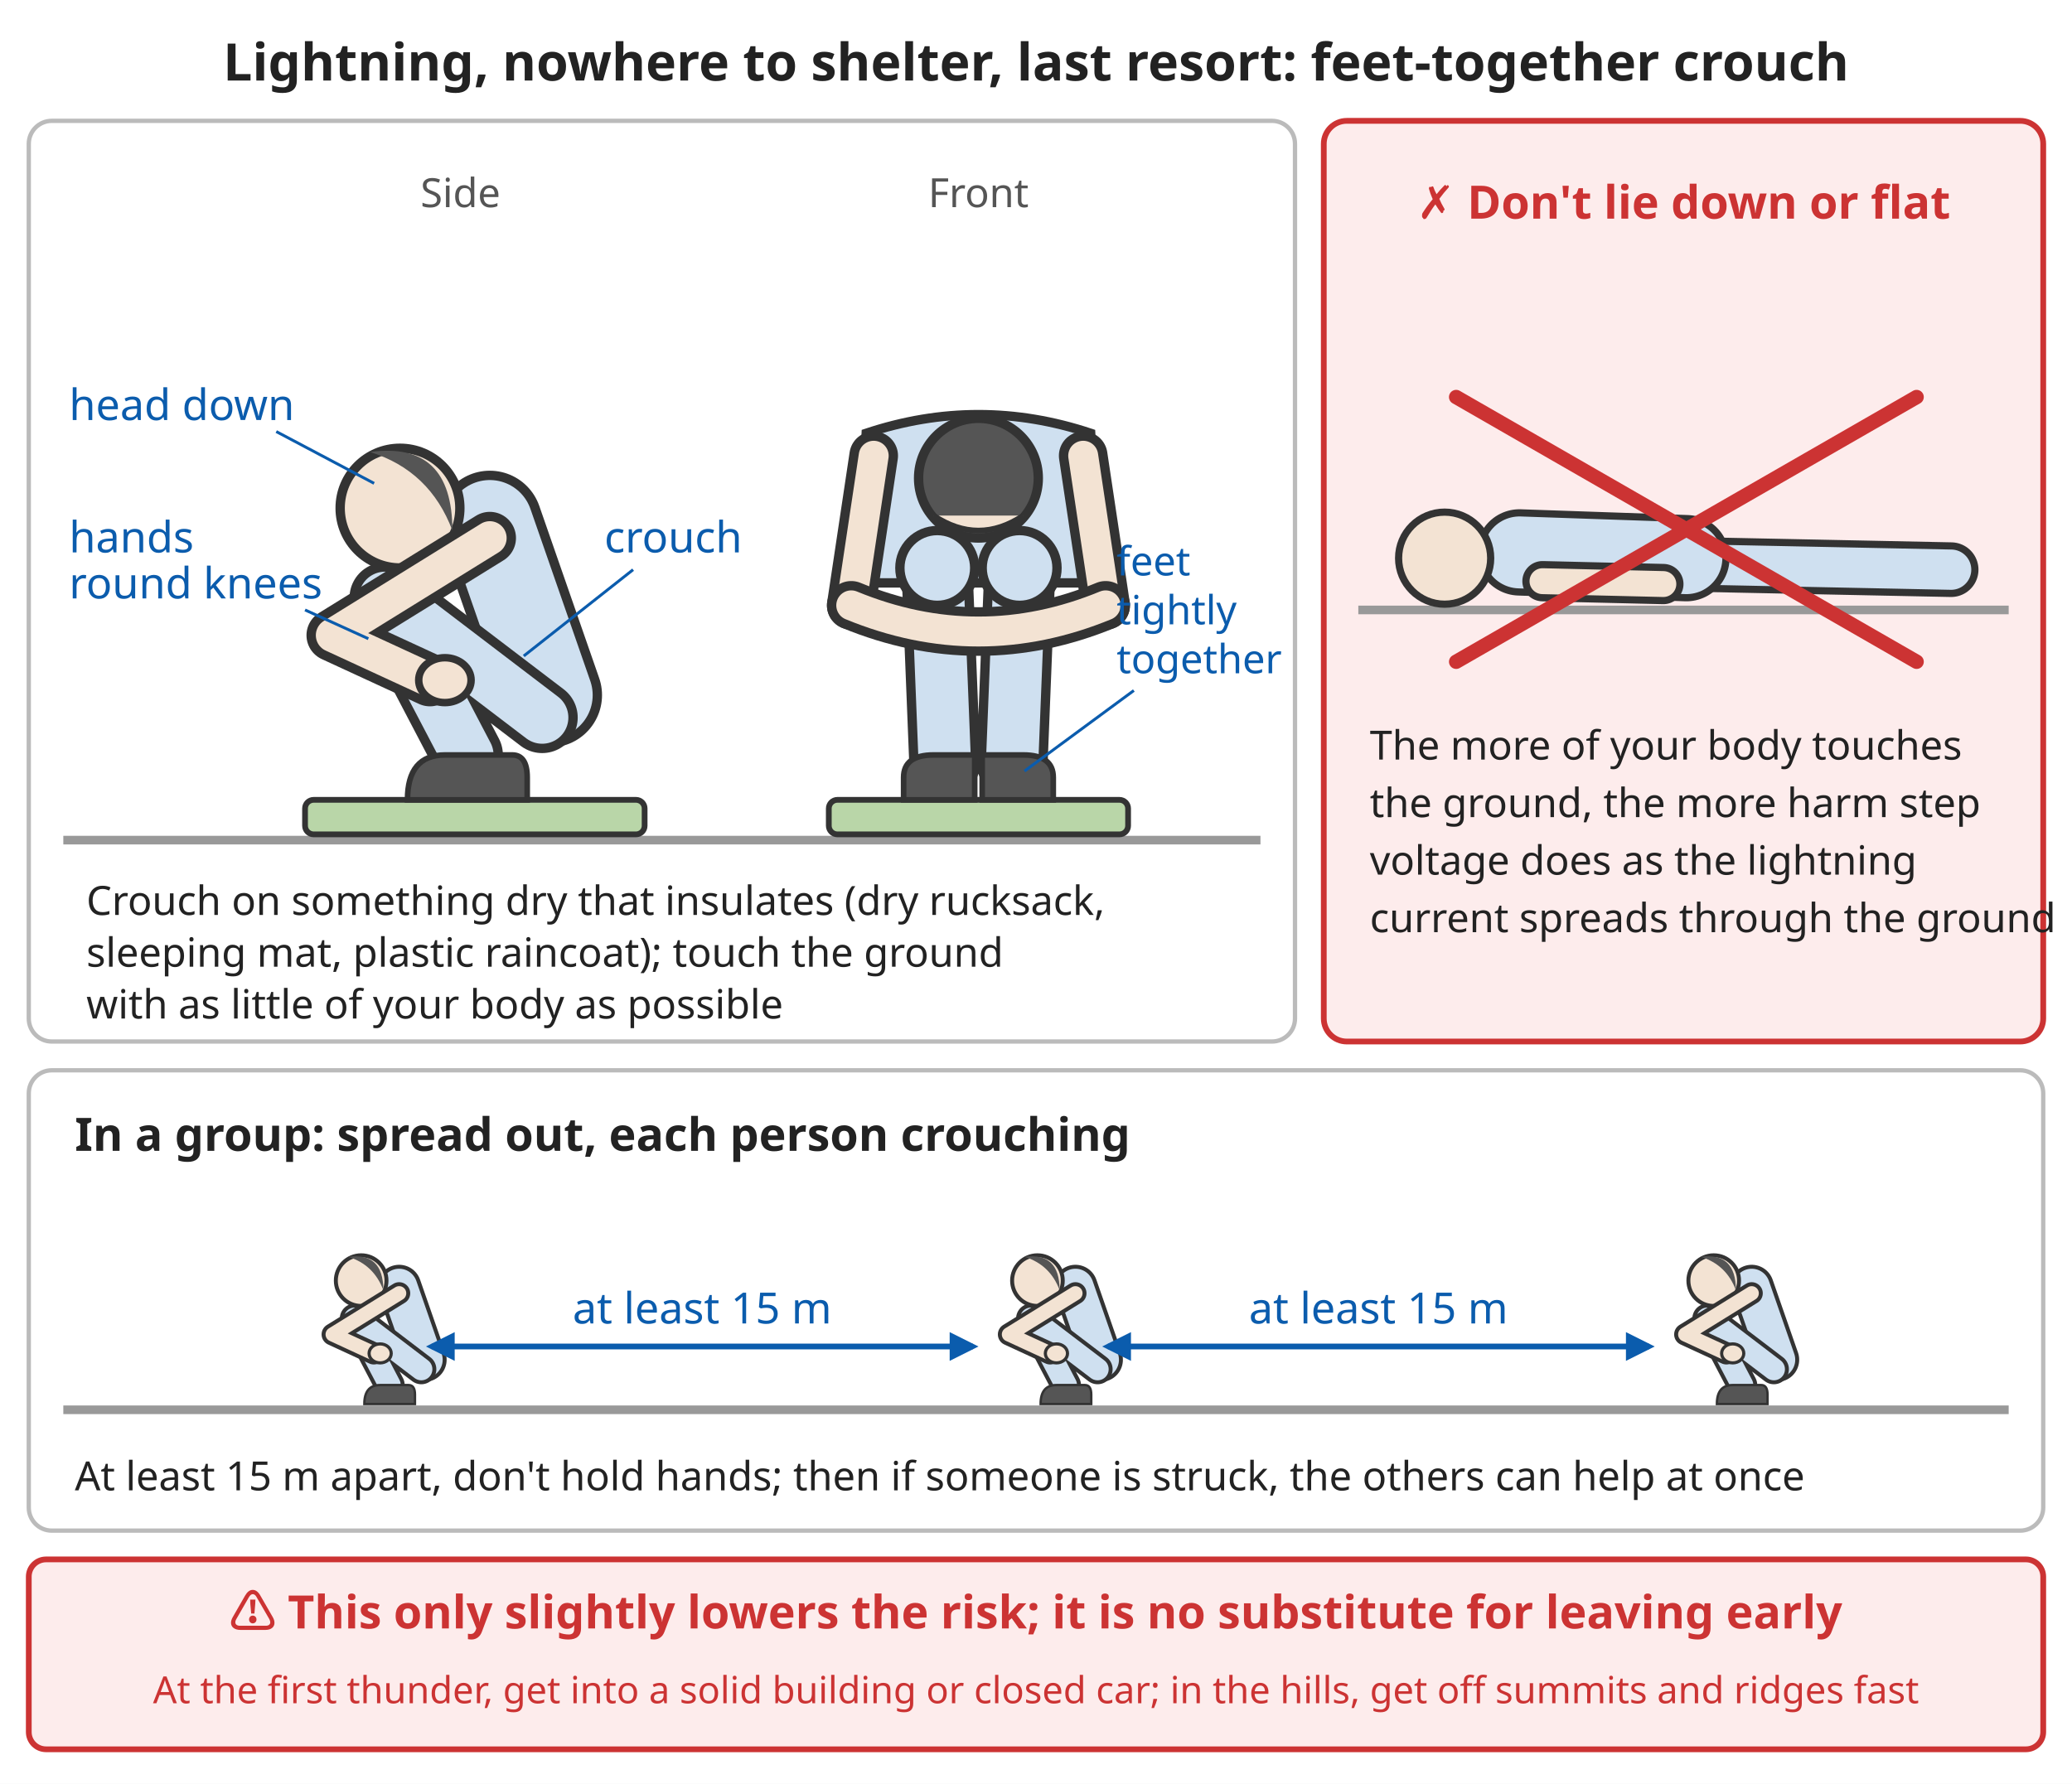
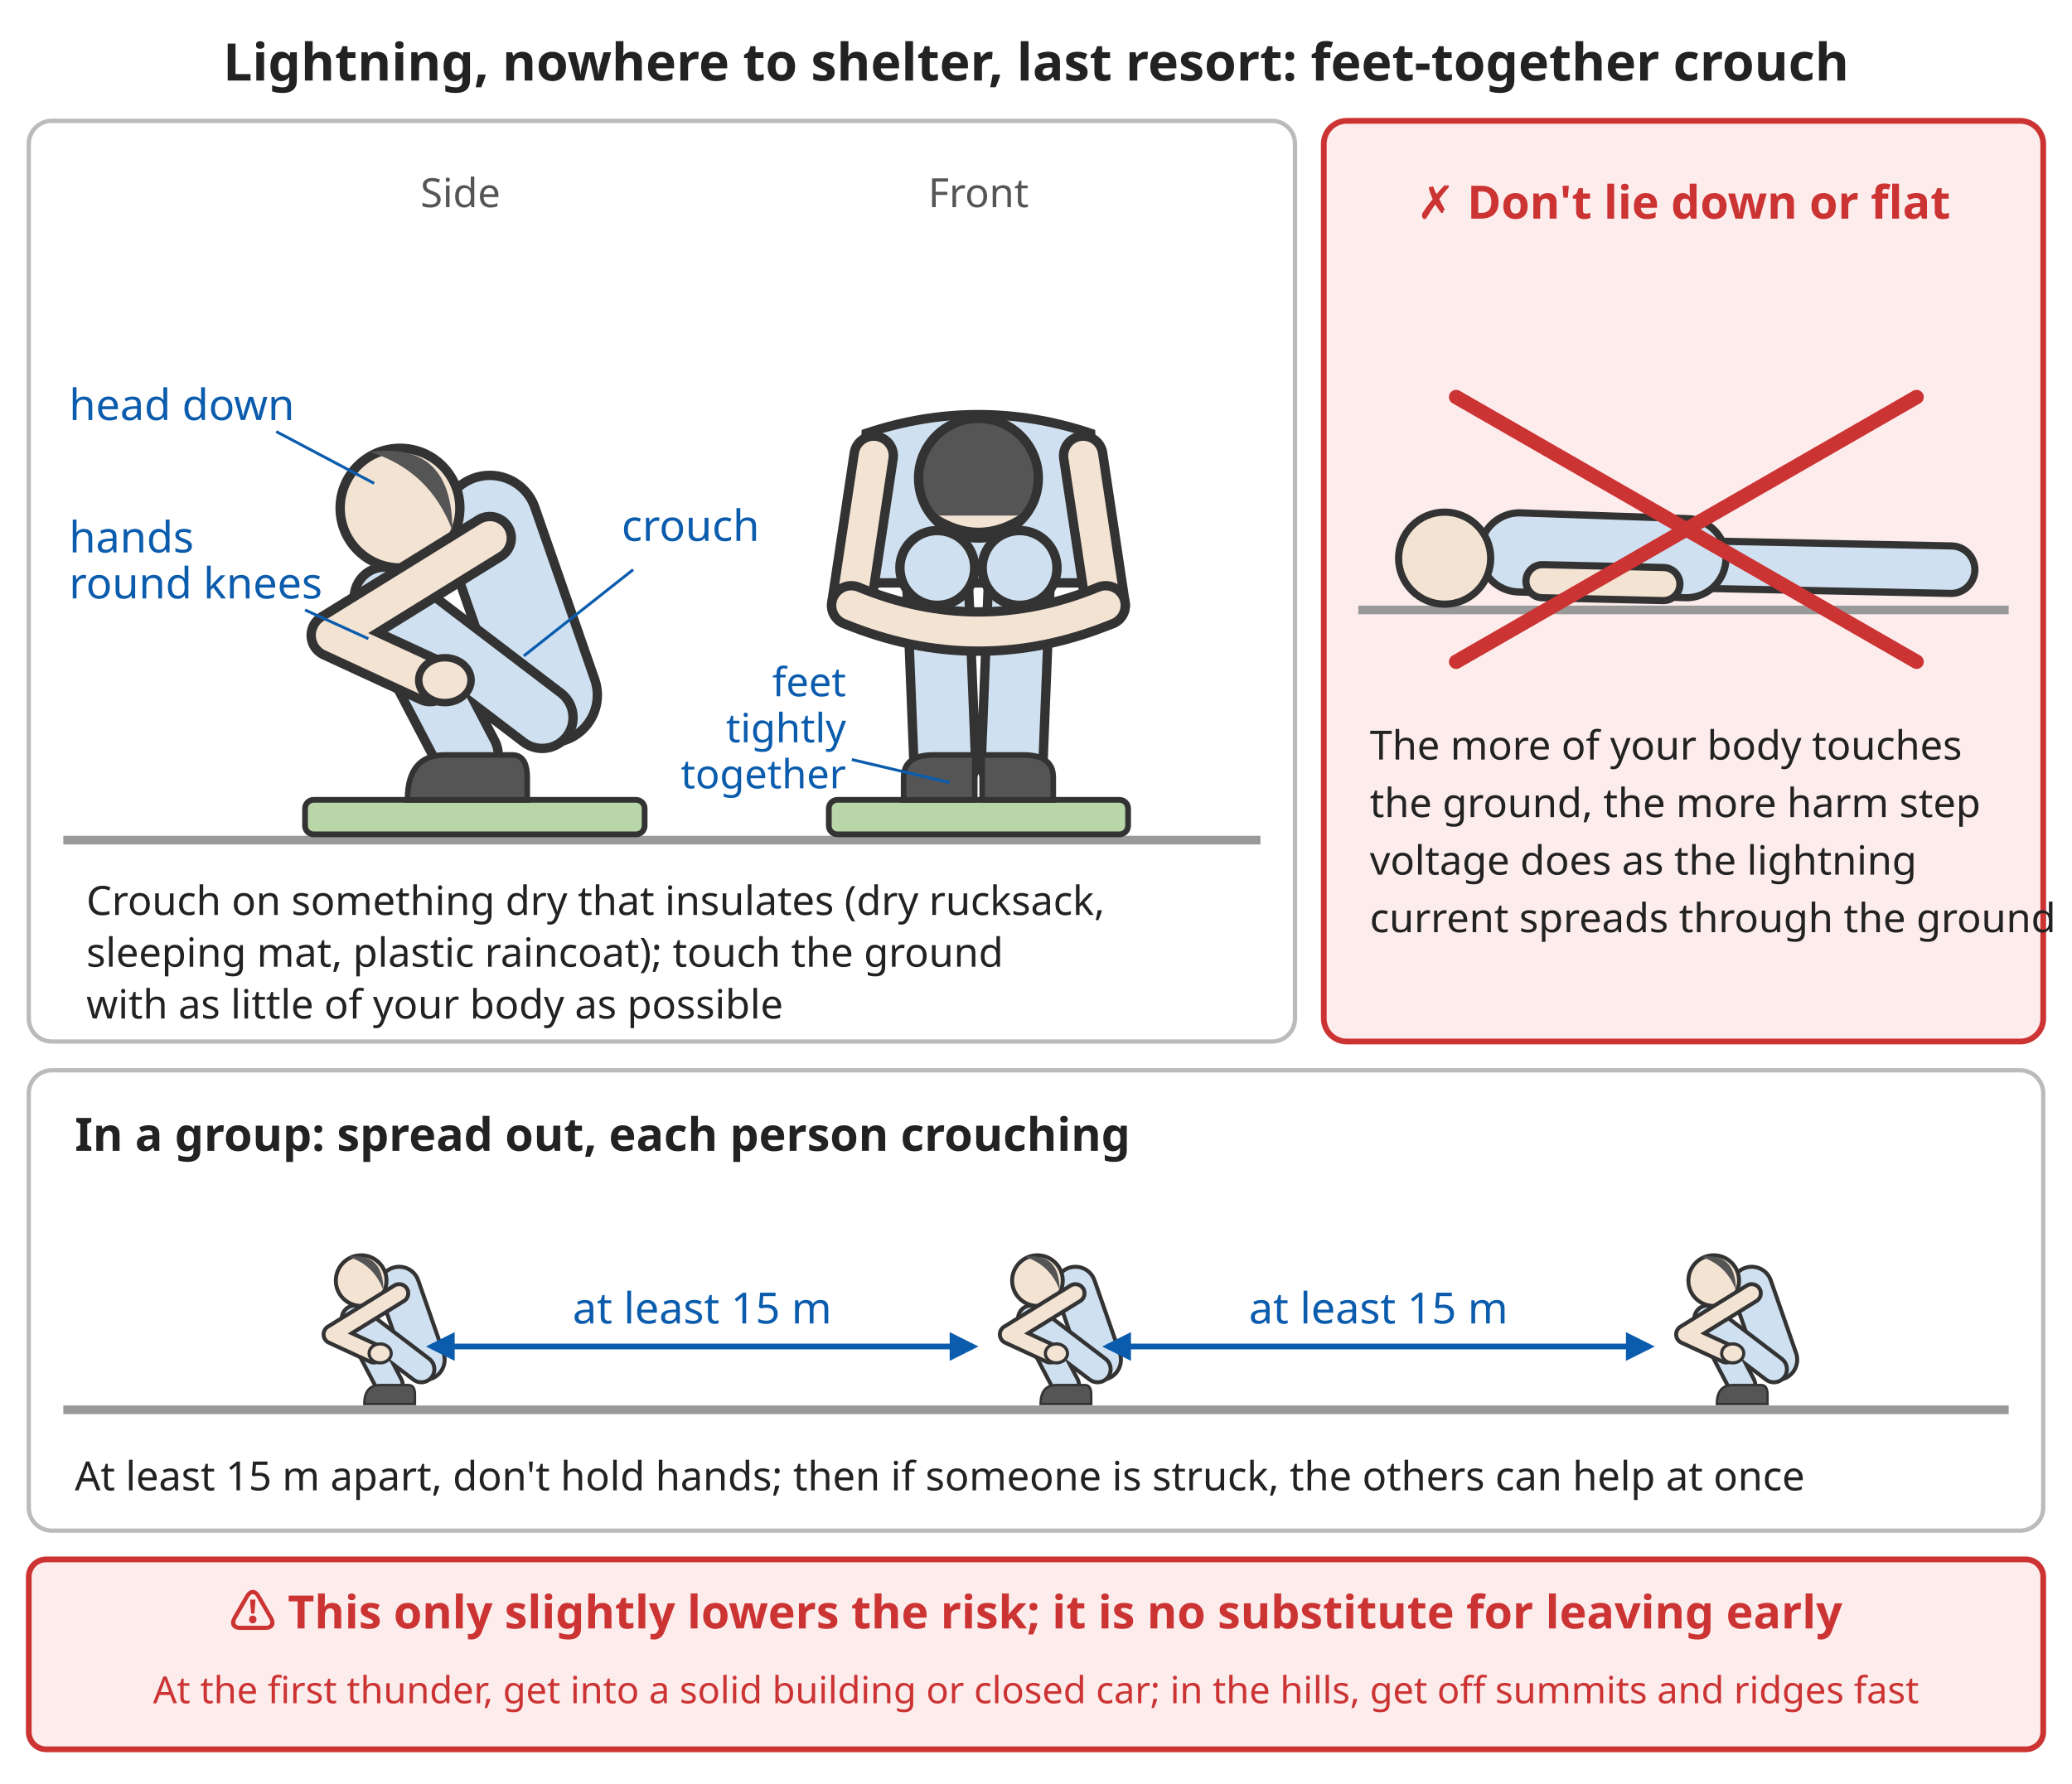
<svg xmlns="http://www.w3.org/2000/svg" viewBox="0 0 720 620" width="720" height="620" role="img" aria-label="Last resort in lightning when there is nowhere to shelter: crouch with feet tightly together, hands around the knees, head down, on a dry rucksack or sleeping mat; do not lie down or lie flat; if there are several people, spread out at least 15 m apart, do not hold hands, each person crouching; this position only slightly lowers the risk: as soon as you hear thunder, get into a solid building or a closed car">
  <rect width="100%" height="100%" fill="#fff" />
  <defs>
    <marker id="ar" viewBox="0 0 10 10" refX="8" refY="5" markerWidth="5" markerHeight="5" orient="auto-start-reverse">
      <path d="M0,0 L10,5 L0,10 Z" fill="#0b5cad" />
    </marker>
    <g id="cr">
      <g fill="none" stroke-linecap="round" stroke-linejoin="round">
        <path d="M50,-28 L34,-74" stroke="#333" stroke-width="28" />
        <path d="M50,-28 L34,-74" stroke="#cfe0f0" stroke-width="23" />
        <path d="M48,-22 L6,-54 L28,-12" stroke="#333" stroke-width="19" />
        <path d="M48,-22 L6,-54 L28,-12" stroke="#cfe0f0" stroke-width="14" />
      </g>
      <path d="M12,0 Q12,-12 22,-12 L40,-12 Q44,-12 44,-6 L44,0 Z" fill="#555" stroke="#333" stroke-width="1.5" />
      <circle cx="10" cy="-78" r="16" fill="#f3e3d3" stroke="#333" stroke-width="2.5" />
      <path d="M2,-93 Q24,-96 24,-72 Q18,-88 2,-93 Z" fill="#555" />
      <g fill="none" stroke-linecap="round" stroke-linejoin="round">
        <path d="M34,-70 L-8,-44 L18,-32" stroke="#333" stroke-width="14" />
        <path d="M34,-70 L-8,-44 L18,-32" stroke="#f3e3d3" stroke-width="9" />
      </g>
      <ellipse cx="22" cy="-32" rx="7" ry="6" fill="#f3e3d3" stroke="#333" stroke-width="2" />
    </g>
  </defs>
  <g font-family="'Noto Sans','Noto Sans CJK SC',Arial,sans-serif" font-size="14" fill="#222">
    <text x="360" y="28" font-size="18" font-weight="bold" text-anchor="middle">Lightning, nowhere to shelter, last resort: feet-together crouch</text>
    <g transform="translate(10,42)">
      <rect x="0" y="0" width="440" height="320" rx="8" fill="none" stroke="#bbb" stroke-width="1.5" />
      <text x="150" y="30" font-size="14" fill="#555" text-anchor="middle">Side</text>
      <text x="330" y="30" font-size="14" fill="#555" text-anchor="middle">Front</text>
      <line x1="12" y1="250" x2="428" y2="250" stroke="#999" stroke-width="3" />
      <rect x="96" y="236" width="118" height="12" rx="3" fill="#b9d6a8" stroke="#333" stroke-width="2" />
      <rect x="278" y="236" width="104" height="12" rx="3" fill="#b9d6a8" stroke="#333" stroke-width="2" />
      <use href="#cr" transform="translate(116,236) scale(1.3)" />
      <g transform="translate(330,236) scale(1.3)">
        <path d="M-30,-98 Q0,-108 30,-98 L32,-58 L-32,-58 Z" fill="#cfe0f0" stroke="#333" stroke-width="2.5" />
        <g fill="none" stroke-linecap="round" stroke-linejoin="round">
          <path d="M-28,-92 L-34,-52 M28,-92 L34,-52" stroke="#333" stroke-width="13" />
          <path d="M-28,-92 L-34,-52 M28,-92 L34,-52" stroke="#f3e3d3" stroke-width="8" />
          <path d="M-9,-10 L-11,-60 M9,-10 L11,-60" stroke="#333" stroke-width="19" />
          <path d="M-9,-10 L-11,-60 M9,-10 L11,-60" stroke="#cfe0f0" stroke-width="14" />
        </g>
        <circle cx="-11" cy="-62" r="10" fill="#cfe0f0" stroke="#333" stroke-width="2.5" />
        <circle cx="11" cy="-62" r="10" fill="#cfe0f0" stroke="#333" stroke-width="2.5" />
        <circle cx="0" cy="-86" r="16" fill="#555" stroke="#333" stroke-width="2.5" />
        <path d="M-12,-76 Q0,-68 12,-76" fill="#f3e3d3" stroke="#333" stroke-width="1.5" />
        <g fill="none" stroke-linecap="round">
          <path d="M-34,-52 Q0,-38 34,-52" stroke="#333" stroke-width="13" />
          <path d="M-34,-52 Q0,-38 34,-52" stroke="#f3e3d3" stroke-width="8" />
        </g>
        <path d="M-20,0 L-20,-6 Q-20,-12 -12,-12 L-1,-12 L-1,0 Z M20,0 L20,-6 Q20,-12 12,-12 L1,-12 L1,0 Z" fill="#555" stroke="#333" stroke-width="1.5" />
      </g>
      <text x="14" y="104" font-size="15" fill="#0b5cad">head down</text>
      <line x1="86" y1="108" x2="120" y2="126" stroke="#0b5cad" stroke-width="1" />
      <text x="14" y="150" font-size="15" fill="#0b5cad">hands</text>
      <text x="14" y="166" font-size="15" fill="#0b5cad">round knees</text>
      <line x1="96" y1="170" x2="118" y2="180" stroke="#0b5cad" stroke-width="1" />
-       <text x="200" y="150" font-size="15" fill="#0b5cad">crouch</text>
+       <text x="206" y="146" font-size="15" fill="#0b5cad">crouch</text>
      <line x1="210" y1="156" x2="172" y2="186" stroke="#0b5cad" stroke-width="1" />
-       <text x="378" y="158" font-size="14" fill="#0b5cad">feet</text>
-       <text x="378" y="175" font-size="14" fill="#0b5cad">tightly</text>
-       <text x="378" y="192" font-size="14" fill="#0b5cad">together</text>
-       <line x1="384" y1="198" x2="346" y2="226" stroke="#0b5cad" stroke-width="1" />
+       <text x="284" y="200" font-size="14" fill="#0b5cad" text-anchor="end">feet</text>
+       <text x="284" y="216" font-size="14" fill="#0b5cad" text-anchor="end">tightly</text>
+       <text x="284" y="232" font-size="14" fill="#0b5cad" text-anchor="end">together</text>
+       <line x1="286" y1="222" x2="320" y2="230" stroke="#0b5cad" stroke-width="1" />
      <text x="20" y="276" font-size="14">Crouch on something dry that insulates (dry rucksack,</text>
      <text x="20" y="294" font-size="14">sleeping mat, plastic raincoat); touch the ground</text>
      <text x="20" y="312" font-size="14">with as little of your body as possible</text>
    </g>
    <g transform="translate(460,42)">
      <rect x="0" y="0" width="250" height="320" rx="8" fill="#fdecec" stroke="#c33" stroke-width="2" />
      <text x="125" y="34" font-size="16" font-weight="bold" fill="#c33" text-anchor="middle">✗ Don't lie down or flat</text>
      <line x1="12" y1="170" x2="238" y2="170" stroke="#999" stroke-width="3" />
      <g fill="none" stroke-linecap="round" stroke-linejoin="round">
        <path d="M120,154 L218,156" stroke="#333" stroke-width="19" />
        <path d="M120,154 L218,156" stroke="#cfe0f0" stroke-width="14" />
        <path d="M68,150 L126,152" stroke="#333" stroke-width="30" />
        <path d="M68,150 L126,152" stroke="#cfe0f0" stroke-width="25" />
        <path d="M76,160 L118,161" stroke="#333" stroke-width="14" />
        <path d="M76,160 L118,161" stroke="#f3e3d3" stroke-width="9" />
      </g>
      <circle cx="42" cy="152" r="16" fill="#f3e3d3" stroke="#333" stroke-width="2.5" />
      <path d="M46,96 L206,188 M206,96 L46,188" stroke="#c33" stroke-width="5" stroke-linecap="round" />
      <text x="16" y="222" font-size="14">The more of your body touches</text>
      <text x="16" y="242" font-size="14">the ground, the more harm step</text>
      <text x="16" y="262" font-size="14">voltage does as the lightning</text>
      <text x="16" y="282" font-size="14">current spreads through the ground</text>
    </g>
    <g transform="translate(10,372)">
      <rect x="0" y="0" width="700" height="160" rx="8" fill="none" stroke="#bbb" stroke-width="1.5" />
      <text x="16" y="28" font-size="16" font-weight="bold">In a group: spread out, each person crouching</text>
      <line x1="12" y1="118" x2="688" y2="118" stroke="#999" stroke-width="3" />
      <use href="#cr" transform="translate(110,116) scale(0.55)" />
      <use href="#cr" transform="translate(345,116) scale(0.55)" />
      <use href="#cr" transform="translate(580,116) scale(0.55)" />
      <path d="M140,96 L328,96" stroke="#0b5cad" stroke-width="2" marker-start="url(#ar)" marker-end="url(#ar)" />
      <path d="M375,96 L563,96" stroke="#0b5cad" stroke-width="2" marker-start="url(#ar)" marker-end="url(#ar)" />
      <text x="234" y="88" font-size="15" fill="#0b5cad" text-anchor="middle">at least 15 m</text>
      <text x="469" y="88" font-size="15" fill="#0b5cad" text-anchor="middle">at least 15 m</text>
      <text x="16" y="146" font-size="14">At least 15 m apart, don't hold hands; then if someone is struck, the others can help at once</text>
    </g>
    <rect x="10" y="542" width="700" height="66" rx="6" fill="#fdecec" stroke="#c33" stroke-width="2" />
    <text x="360" y="566" font-size="16" font-weight="bold" fill="#c33" text-anchor="middle">⚠ This only slightly lowers the risk; it is no substitute for leaving early</text>
    <text x="360" y="592" font-size="13" fill="#c33" text-anchor="middle">At the first thunder, get into a solid building or closed car; in the hills, get off summits and ridges fast</text>
  </g>
</svg>
